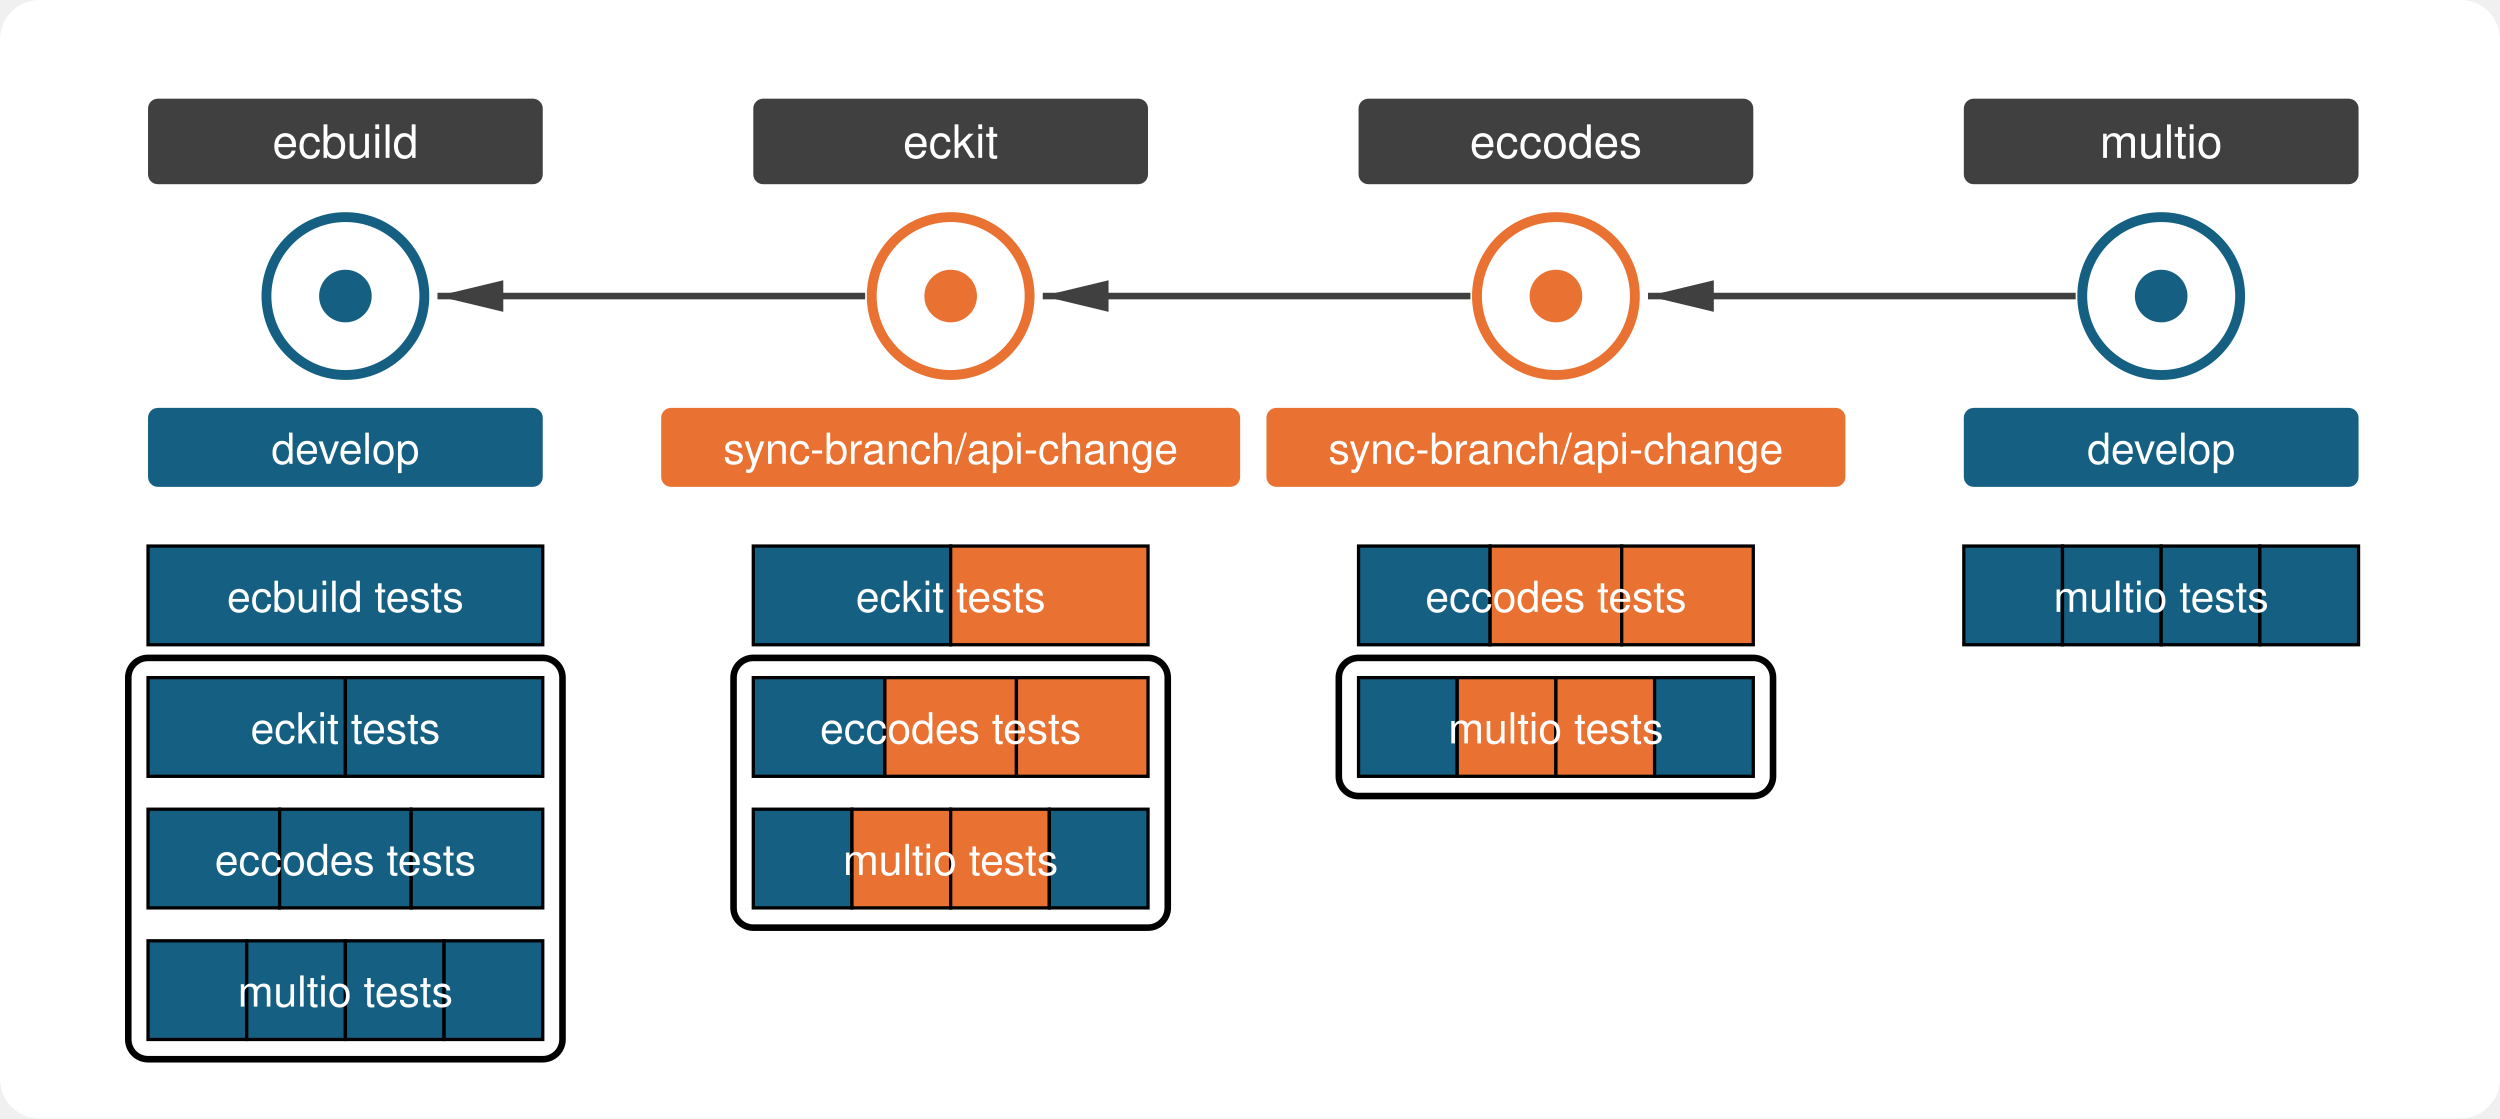
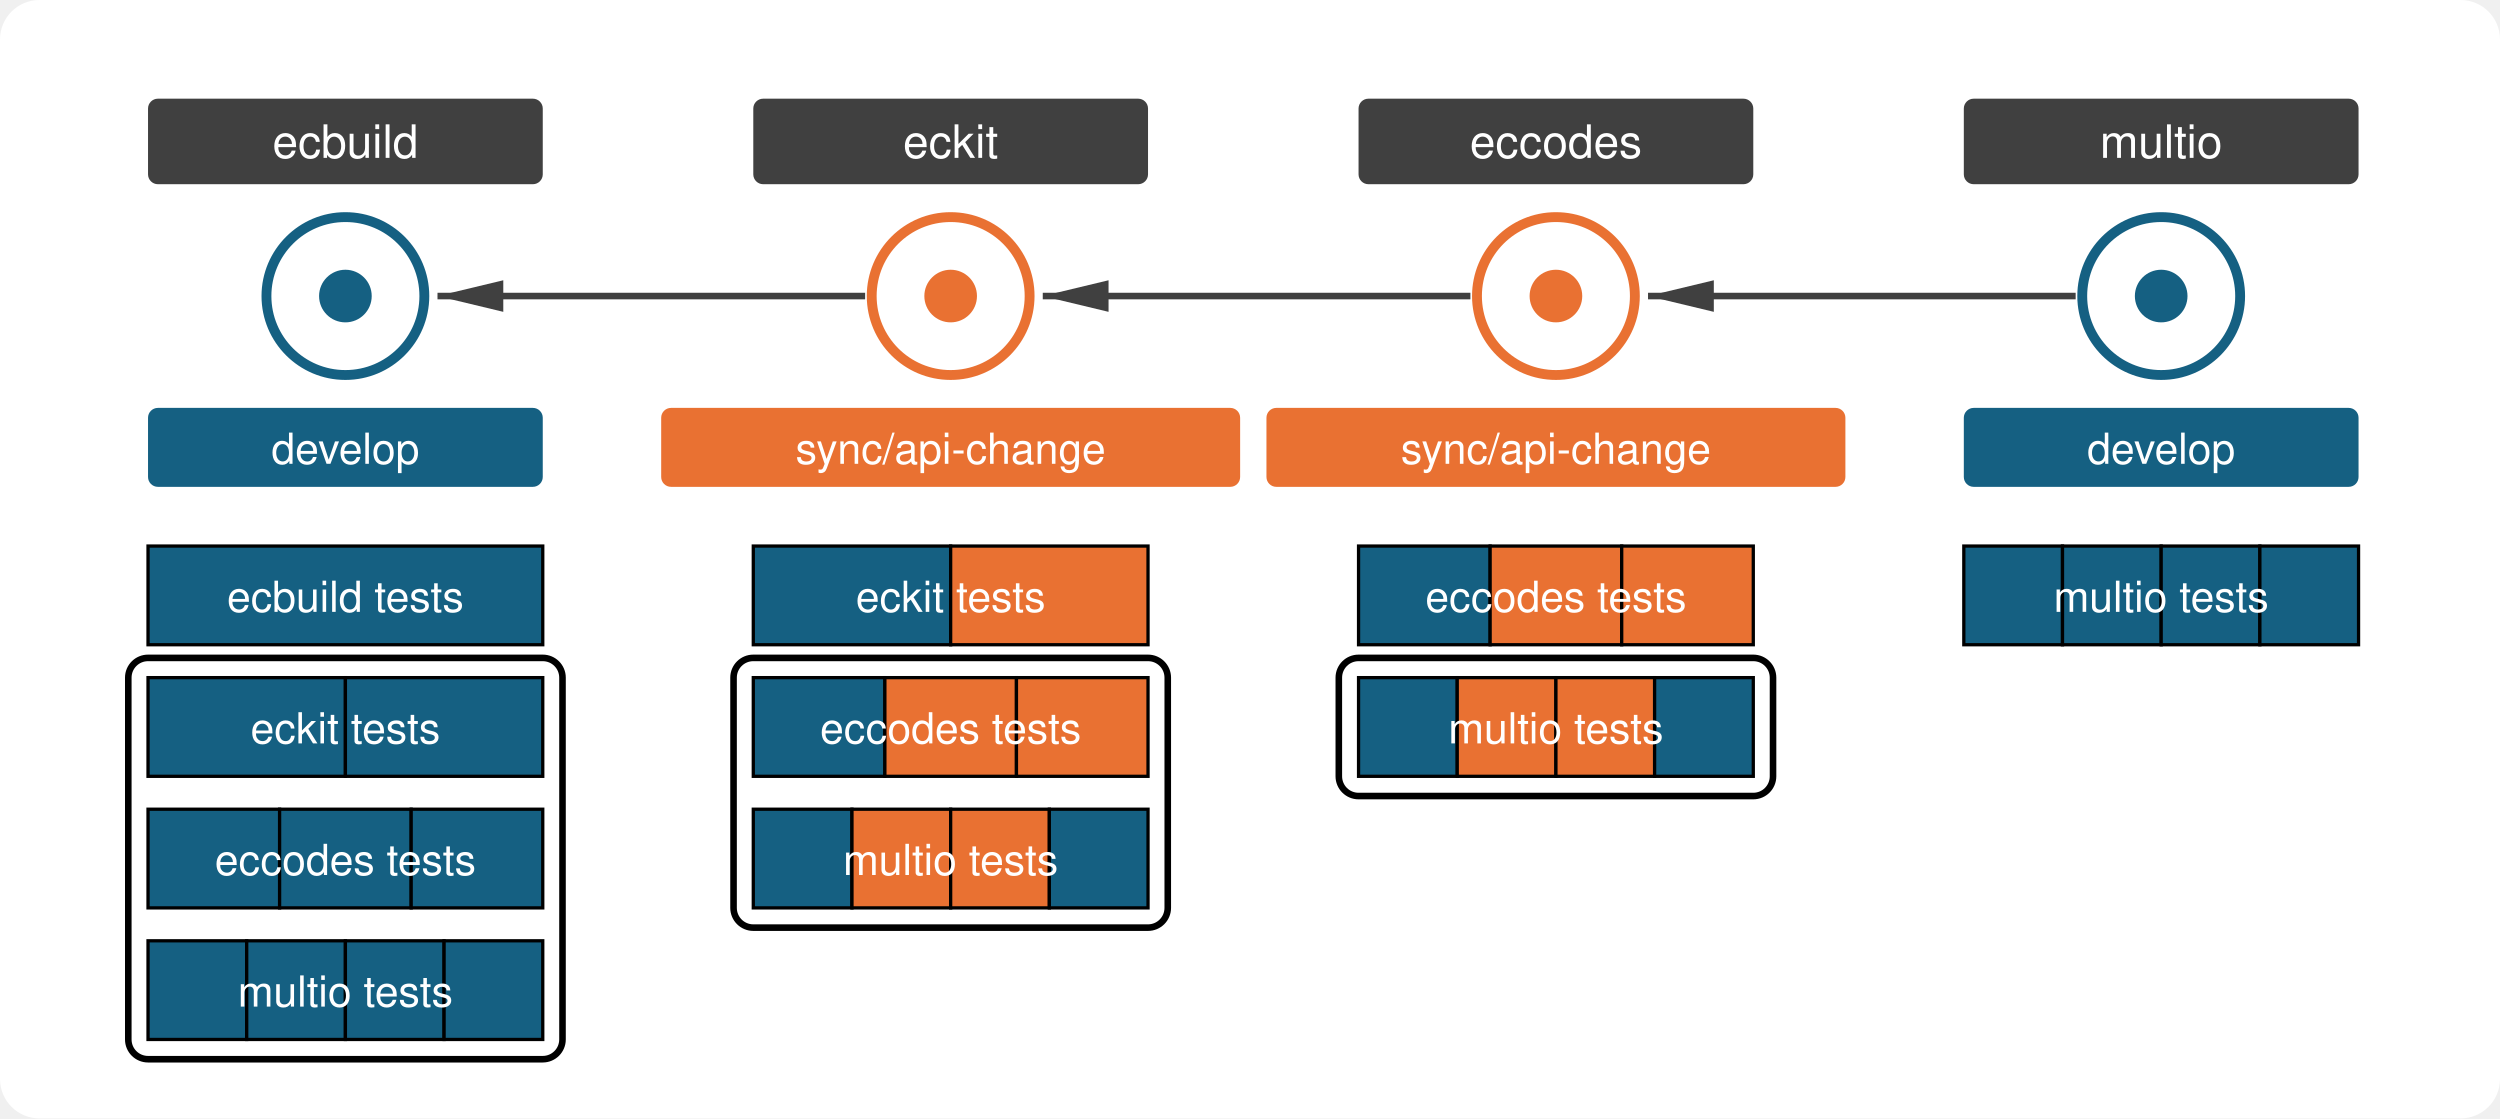
<svg xmlns="http://www.w3.org/2000/svg" viewBox="0 0 760 340" width="760" height="340" font-family="Helvetica, Arial, sans-serif">
  <rect x="0" y="0" width="760" height="340" rx="12" fill="#ffffff" />
  <defs>
    <marker id="arrow" viewBox="0 0 10 10" refX="10" refY="5" markerWidth="10" markerHeight="10" orient="auto">
      <path d="M0,2.6 L10,5 L0,7.4 z" fill="#404040" />
    </marker>
  </defs>
  <line x1="263" y1="90" x2="133" y2="90" stroke="#404040" stroke-width="2" marker-end="url(#arrow)" />
  <line x1="447" y1="90" x2="317" y2="90" stroke="#404040" stroke-width="2" marker-end="url(#arrow)" />
  <line x1="631" y1="90" x2="501" y2="90" stroke="#404040" stroke-width="2" marker-end="url(#arrow)" />
  <rect x="45" y="30" width="120" height="26" rx="3" fill="#404040" />
  <text x="105" y="48" font-size="14" fill="#ffffff" text-anchor="middle">ecbuild</text>
  <circle cx="105" cy="90" r="24" fill="#ffffff" stroke="#156082" stroke-width="3" />
  <circle cx="105" cy="90" r="8" fill="#156082" />
  <rect x="45" y="124" width="120" height="24" rx="3" fill="#156082" />
  <text x="105" y="141" font-size="13" fill="#ffffff" text-anchor="middle">develop</text>
  <rect x="39" y="200" width="132" height="122" rx="6" fill="none" stroke="#000000" stroke-width="2" />
  <rect x="45" y="166" width="120" height="30" fill="#156082" stroke="#000000" stroke-width="1" />
  <text x="105" y="186" font-size="13" fill="#ffffff" text-anchor="middle">ecbuild tests</text>
  <rect x="45" y="206" width="60" height="30" fill="#156082" stroke="#000000" stroke-width="1" />
  <rect x="105" y="206" width="60" height="30" fill="#156082" stroke="#000000" stroke-width="1" />
  <text x="105" y="226" font-size="13" fill="#ffffff" text-anchor="middle">eckit tests</text>
  <rect x="45" y="246" width="40" height="30" fill="#156082" stroke="#000000" stroke-width="1" />
  <rect x="85" y="246" width="40" height="30" fill="#156082" stroke="#000000" stroke-width="1" />
  <rect x="125" y="246" width="40" height="30" fill="#156082" stroke="#000000" stroke-width="1" />
  <text x="105" y="266" font-size="13" fill="#ffffff" text-anchor="middle">eccodes tests</text>
  <rect x="45" y="286" width="30" height="30" fill="#156082" stroke="#000000" stroke-width="1" />
  <rect x="75" y="286" width="30" height="30" fill="#156082" stroke="#000000" stroke-width="1" />
  <rect x="105" y="286" width="30" height="30" fill="#156082" stroke="#000000" stroke-width="1" />
  <rect x="135" y="286" width="30" height="30" fill="#156082" stroke="#000000" stroke-width="1" />
  <text x="105" y="306" font-size="13" fill="#ffffff" text-anchor="middle">multio tests</text>
  <rect x="229" y="30" width="120" height="26" rx="3" fill="#404040" />
  <text x="289" y="48" font-size="14" fill="#ffffff" text-anchor="middle">eckit</text>
  <circle cx="289" cy="90" r="24" fill="#ffffff" stroke="#E97132" stroke-width="3" />
  <circle cx="289" cy="90" r="8" fill="#E97132" />
  <rect x="201" y="124" width="176" height="24" rx="3" fill="#E97132" />
-   <text x="289" y="141" font-size="13" fill="#ffffff" text-anchor="middle">sync-branch/api-change</text>
+   <text x="289" y="141" font-size="13" fill="#ffffff" text-anchor="middle">sync/api-change</text>
  <rect x="223" y="200" width="132" height="82" rx="6" fill="none" stroke="#000000" stroke-width="2" />
  <rect x="229" y="166" width="60" height="30" fill="#156082" stroke="#000000" stroke-width="1" />
  <rect x="289" y="166" width="60" height="30" fill="#E97132" stroke="#000000" stroke-width="1" />
  <text x="289" y="186" font-size="13" fill="#ffffff" text-anchor="middle">eckit tests</text>
  <rect x="229" y="206" width="40" height="30" fill="#156082" stroke="#000000" stroke-width="1" />
  <rect x="269" y="206" width="40" height="30" fill="#E97132" stroke="#000000" stroke-width="1" />
  <rect x="309" y="206" width="40" height="30" fill="#E97132" stroke="#000000" stroke-width="1" />
  <text x="289" y="226" font-size="13" fill="#ffffff" text-anchor="middle">eccodes tests</text>
  <rect x="229" y="246" width="30" height="30" fill="#156082" stroke="#000000" stroke-width="1" />
  <rect x="259" y="246" width="30" height="30" fill="#E97132" stroke="#000000" stroke-width="1" />
  <rect x="289" y="246" width="30" height="30" fill="#E97132" stroke="#000000" stroke-width="1" />
  <rect x="319" y="246" width="30" height="30" fill="#156082" stroke="#000000" stroke-width="1" />
  <text x="289" y="266" font-size="13" fill="#ffffff" text-anchor="middle">multio tests</text>
  <rect x="413" y="30" width="120" height="26" rx="3" fill="#404040" />
  <text x="473" y="48" font-size="14" fill="#ffffff" text-anchor="middle">eccodes</text>
  <circle cx="473" cy="90" r="24" fill="#ffffff" stroke="#E97132" stroke-width="3" />
  <circle cx="473" cy="90" r="8" fill="#E97132" />
  <rect x="385" y="124" width="176" height="24" rx="3" fill="#E97132" />
-   <text x="473" y="141" font-size="13" fill="#ffffff" text-anchor="middle">sync-branch/api-change</text>
+   <text x="473" y="141" font-size="13" fill="#ffffff" text-anchor="middle">sync/api-change</text>
  <rect x="407" y="200" width="132" height="42" rx="6" fill="none" stroke="#000000" stroke-width="2" />
  <rect x="413" y="166" width="40" height="30" fill="#156082" stroke="#000000" stroke-width="1" />
  <rect x="453" y="166" width="40" height="30" fill="#E97132" stroke="#000000" stroke-width="1" />
  <rect x="493" y="166" width="40" height="30" fill="#E97132" stroke="#000000" stroke-width="1" />
  <text x="473" y="186" font-size="13" fill="#ffffff" text-anchor="middle">eccodes tests</text>
  <rect x="413" y="206" width="30" height="30" fill="#156082" stroke="#000000" stroke-width="1" />
  <rect x="443" y="206" width="30" height="30" fill="#E97132" stroke="#000000" stroke-width="1" />
  <rect x="473" y="206" width="30" height="30" fill="#E97132" stroke="#000000" stroke-width="1" />
  <rect x="503" y="206" width="30" height="30" fill="#156082" stroke="#000000" stroke-width="1" />
  <text x="473" y="226" font-size="13" fill="#ffffff" text-anchor="middle">multio tests</text>
  <rect x="597" y="30" width="120" height="26" rx="3" fill="#404040" />
  <text x="657" y="48" font-size="14" fill="#ffffff" text-anchor="middle">multio</text>
  <circle cx="657" cy="90" r="24" fill="#ffffff" stroke="#156082" stroke-width="3" />
  <circle cx="657" cy="90" r="8" fill="#156082" />
  <rect x="597" y="124" width="120" height="24" rx="3" fill="#156082" />
  <text x="657" y="141" font-size="13" fill="#ffffff" text-anchor="middle">develop</text>
  <rect x="597" y="166" width="30" height="30" fill="#156082" stroke="#000000" stroke-width="1" />
  <rect x="627" y="166" width="30" height="30" fill="#156082" stroke="#000000" stroke-width="1" />
  <rect x="657" y="166" width="30" height="30" fill="#156082" stroke="#000000" stroke-width="1" />
  <rect x="687" y="166" width="30" height="30" fill="#156082" stroke="#000000" stroke-width="1" />
  <text x="657" y="186" font-size="13" fill="#ffffff" text-anchor="middle">multio tests</text>
</svg>
